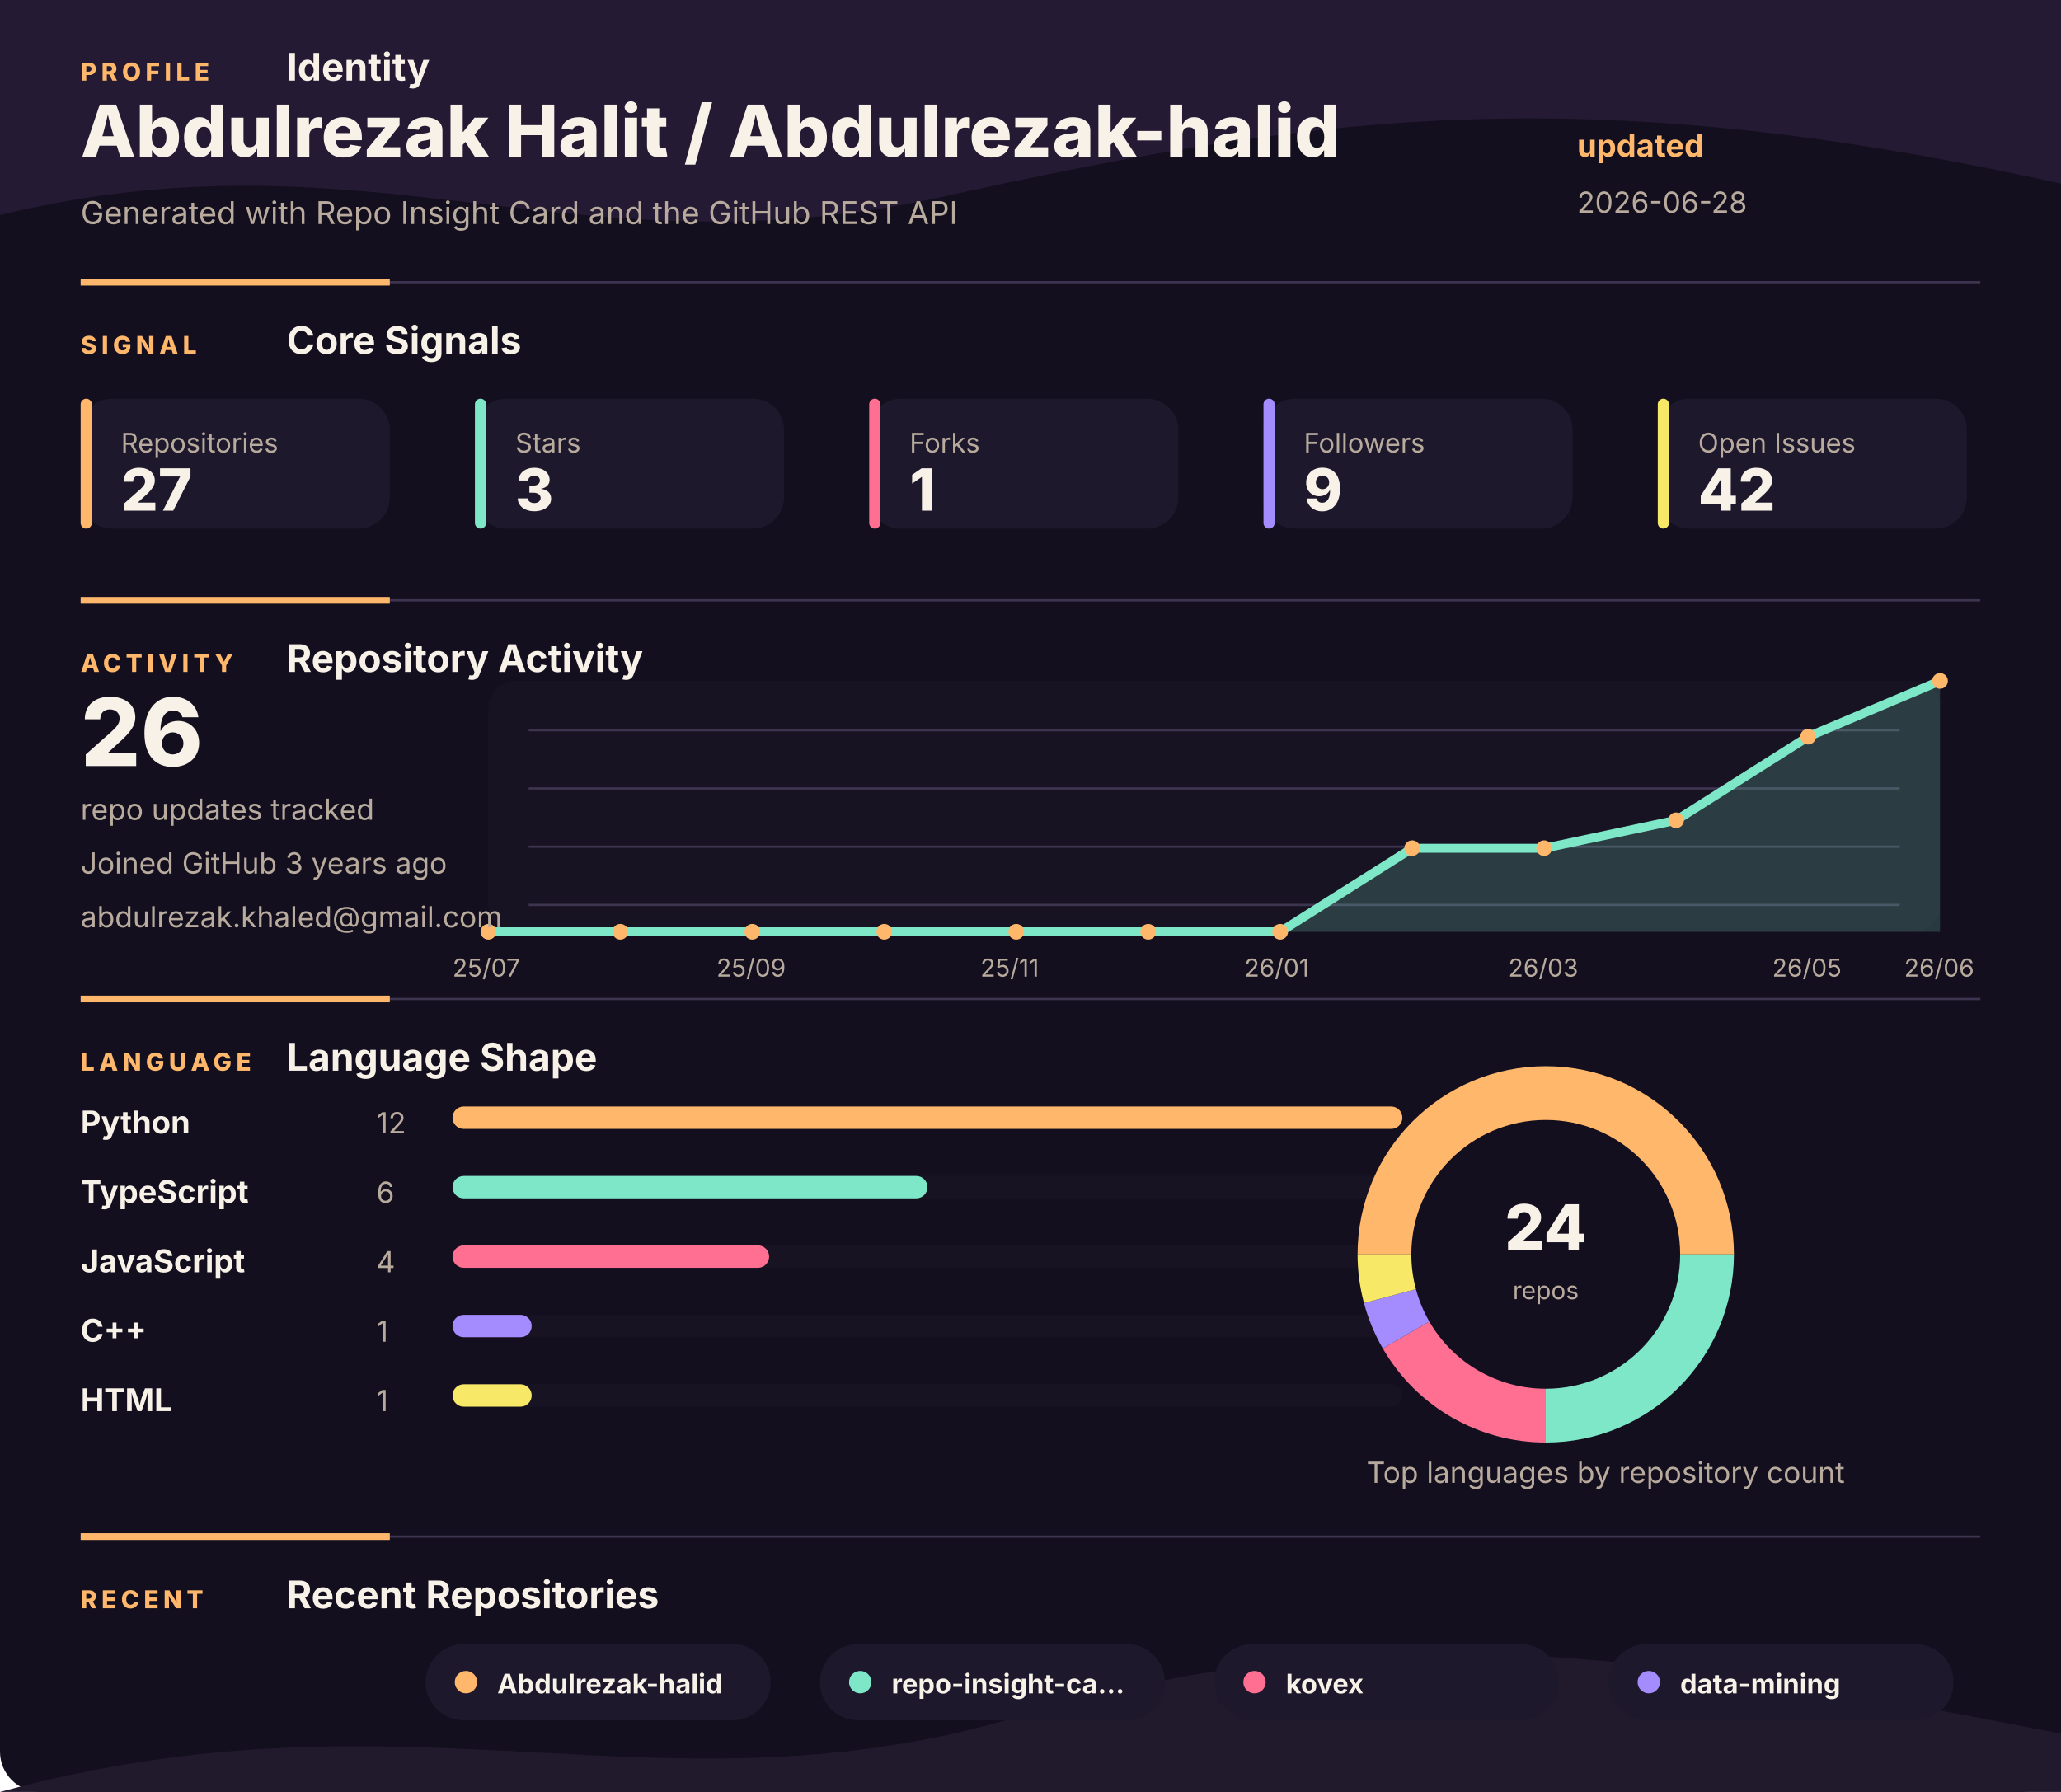
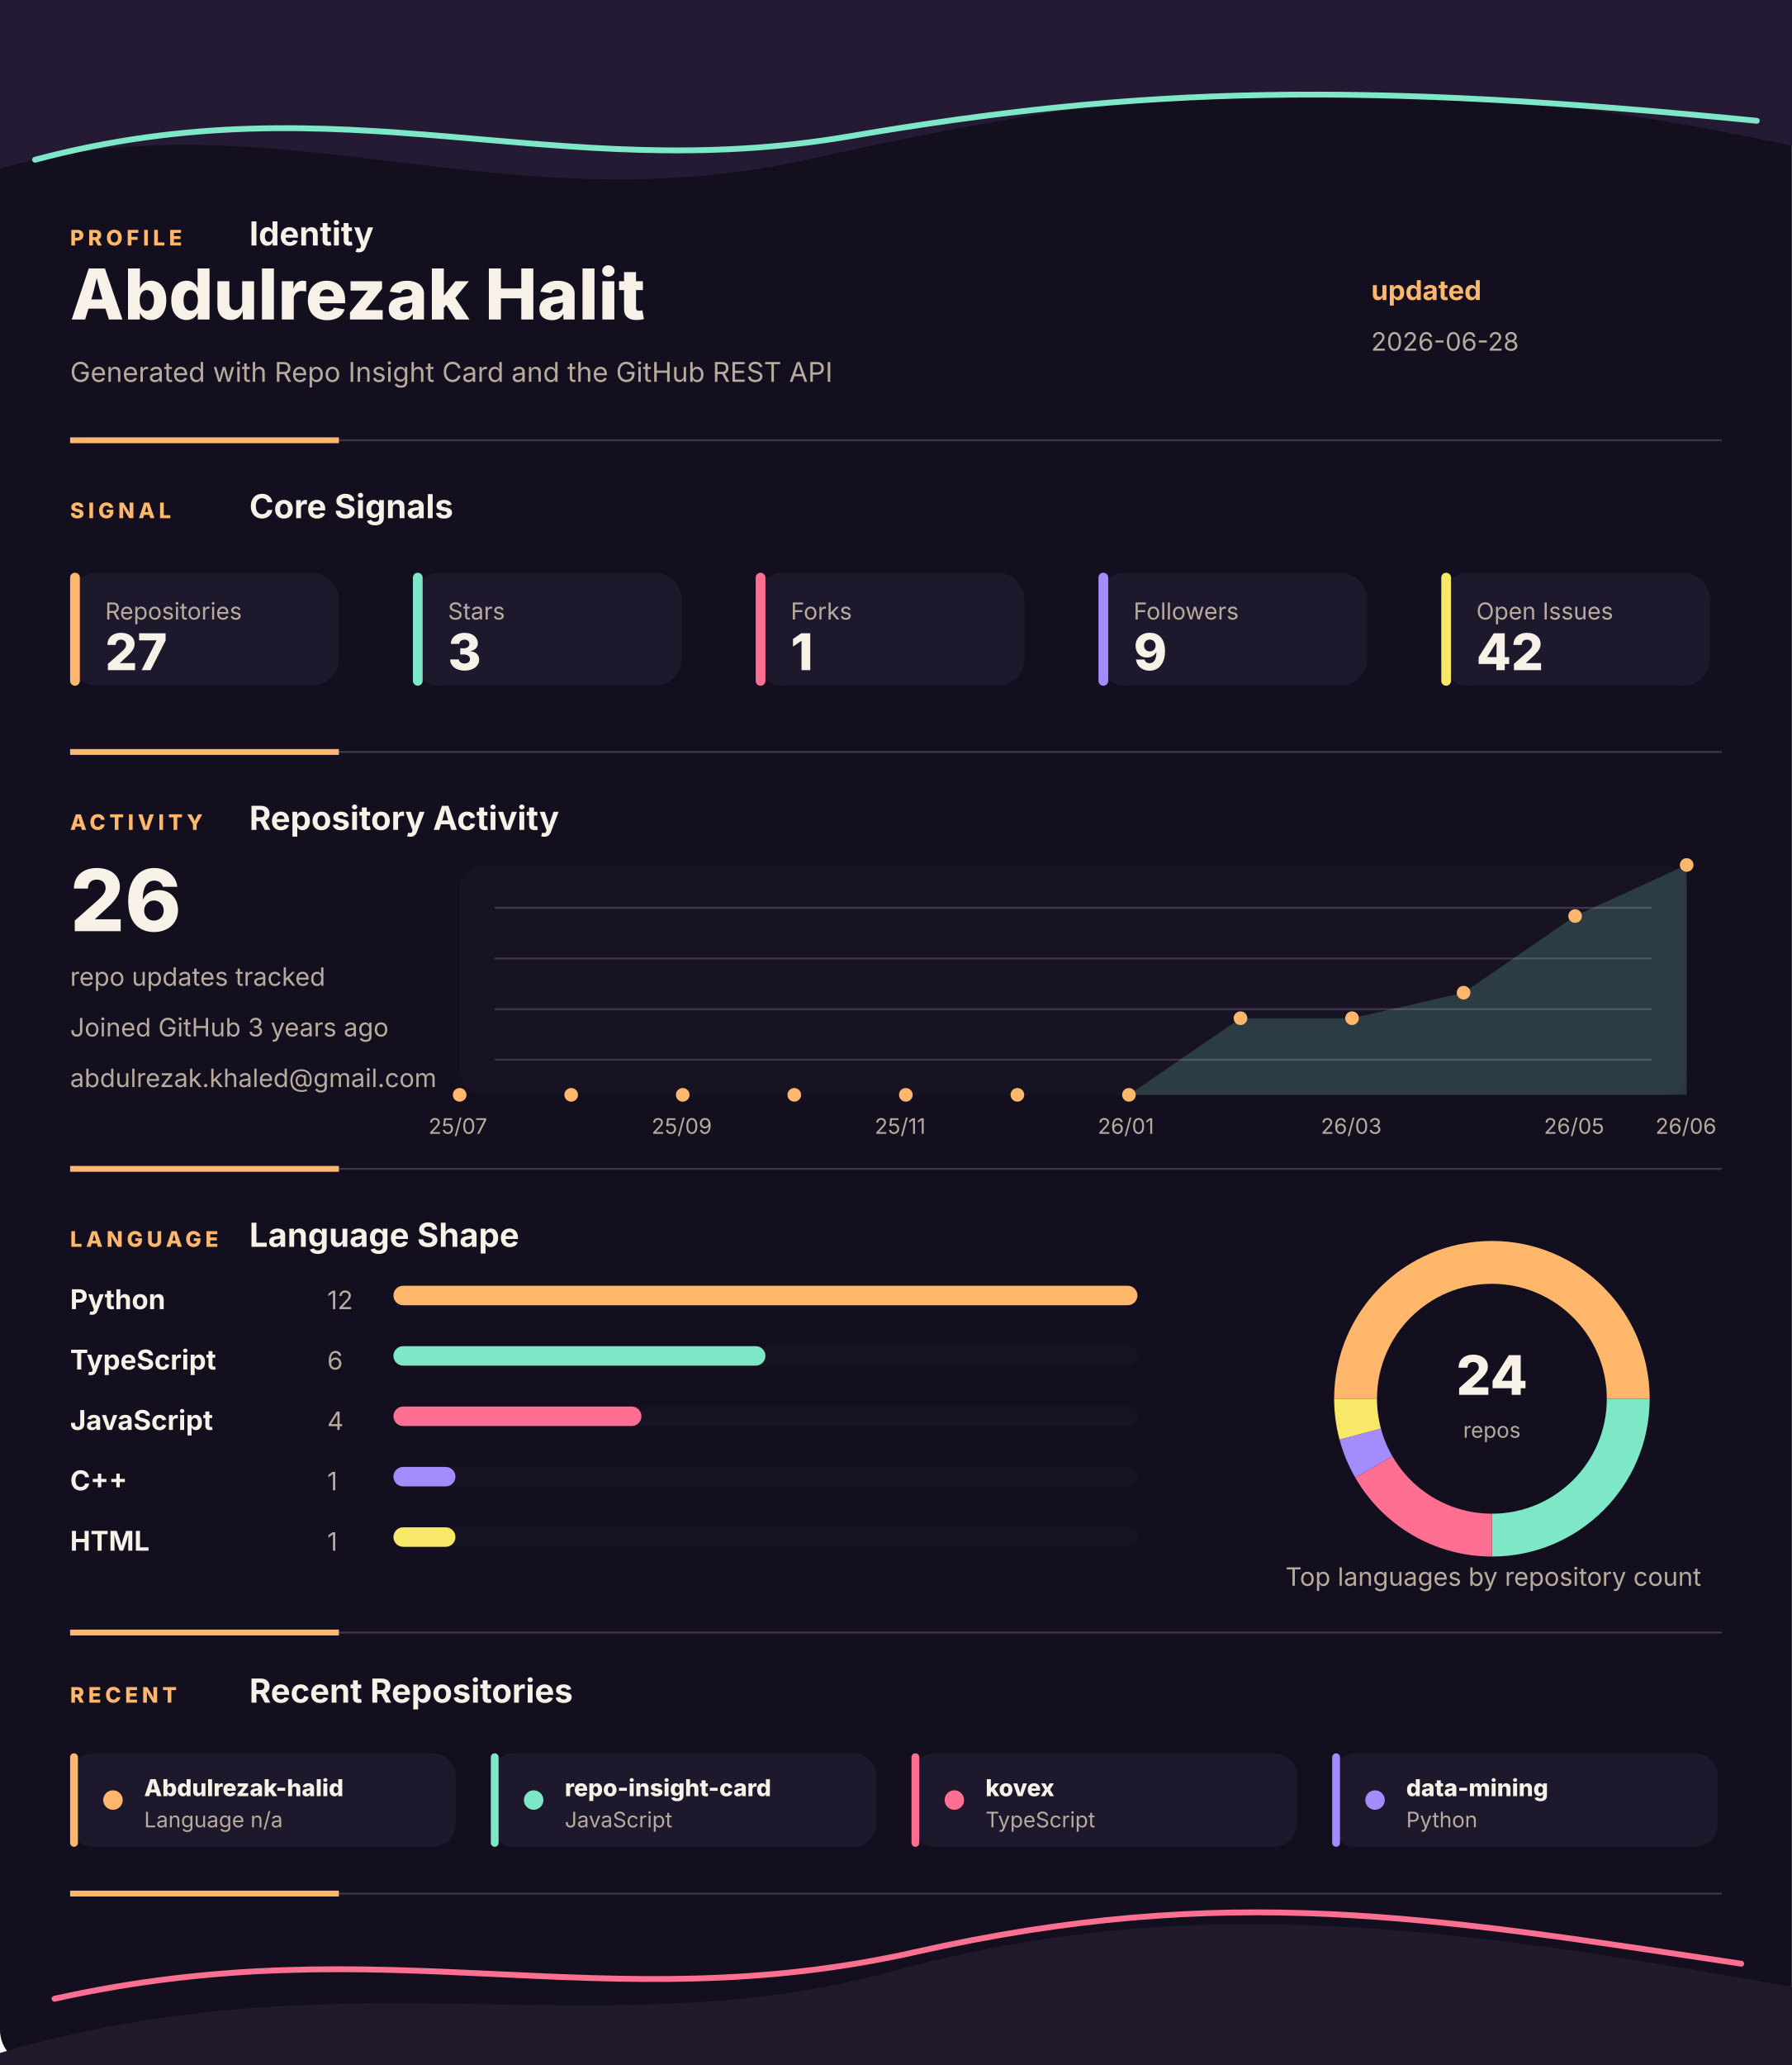
- <svg xmlns="http://www.w3.org/2000/svg" width="920" height="800" viewBox="0 0 920 800" fill="none" role="img" aria-labelledby="title desc">
-   <rect width="920" height="800" rx="18" fill="#130F1E" />
-   <path d="M 0 96 C 165 56, 256 124, 420 88 S 704 34, 920 82 V 0 H 0 Z" fill="#241A34" />
-   <path d="M 0 800 C 184 750, 296 814, 456 766 S 746 740, 920 774 V 800 Z" fill="#211A2D" />
-   <g>
-     <text x="36" y="36" fill="#FFB86B" font-family="Inter, Segoe UI, Arial, sans-serif" font-size="11" font-weight="800" letter-spacing="2">PROFILE</text>
-     <text x="128" y="36" fill="#F7F1E8" font-family="Inter, Segoe UI, Arial, sans-serif" font-size="17" font-weight="700">Identity</text>
-   </g>
-   <text x="36" y="70" fill="#F7F1E8" font-family="Inter, Segoe UI, Arial, sans-serif" font-size="32" font-weight="800">Abdulrezak Halit / Abdulrezak-halid</text>
-   <text x="36" y="100" fill="#B8AB9D" font-family="Inter, Segoe UI, Arial, sans-serif" font-size="14">Generated with Repo Insight Card and the GitHub REST API</text>
-   <text x="704" y="70" fill="#FFB86B" font-family="Inter, Segoe UI, Arial, sans-serif" font-size="14" font-weight="700">updated</text>
-   <text x="704" y="95" fill="#B8AB9D" font-family="Inter, Segoe UI, Arial, sans-serif" font-size="13">2026-06-28</text>
-   <g>
-     <line x1="36" y1="126" x2="884" y2="126" stroke="#3D344F" stroke-width="1" />
-     <line x1="36" y1="126" x2="174" y2="126" stroke="#FFB86B" stroke-width="3" />
-   </g>
-   <g>
-     <text x="36" y="158" fill="#FFB86B" font-family="Inter, Segoe UI, Arial, sans-serif" font-size="11" font-weight="800" letter-spacing="2">SIGNAL</text>
-     <text x="128" y="158" fill="#F7F1E8" font-family="Inter, Segoe UI, Arial, sans-serif" font-size="17" font-weight="700">Core Signals</text>
-   </g>
-   <g>
-     <rect x="36" y="178" width="138" height="58" rx="14" fill="#1D182B" />
-     <rect x="36" y="178" width="5" height="58" rx="2.5" fill="#FFB86B" />
-     <text x="54" y="202" fill="#B8AB9D" font-family="Inter, Segoe UI, Arial, sans-serif" font-size="12">Repositories</text>
-     <text x="54" y="228" fill="#F7F1E8" font-family="Inter, Segoe UI, Arial, sans-serif" font-size="26" font-weight="800">27</text>
-   </g>
-   <g>
-     <rect x="212" y="178" width="138" height="58" rx="14" fill="#1D182B" />
-     <rect x="212" y="178" width="5" height="58" rx="2.5" fill="#7EE7C8" />
-     <text x="230" y="202" fill="#B8AB9D" font-family="Inter, Segoe UI, Arial, sans-serif" font-size="12">Stars</text>
-     <text x="230" y="228" fill="#F7F1E8" font-family="Inter, Segoe UI, Arial, sans-serif" font-size="26" font-weight="800">3</text>
-   </g>
-   <g>
-     <rect x="388" y="178" width="138" height="58" rx="14" fill="#1D182B" />
-     <rect x="388" y="178" width="5" height="58" rx="2.5" fill="#FF6F91" />
-     <text x="406" y="202" fill="#B8AB9D" font-family="Inter, Segoe UI, Arial, sans-serif" font-size="12">Forks</text>
-     <text x="406" y="228" fill="#F7F1E8" font-family="Inter, Segoe UI, Arial, sans-serif" font-size="26" font-weight="800">1</text>
-   </g>
-   <g>
-     <rect x="564" y="178" width="138" height="58" rx="14" fill="#1D182B" />
-     <rect x="564" y="178" width="5" height="58" rx="2.5" fill="#A48CFF" />
-     <text x="582" y="202" fill="#B8AB9D" font-family="Inter, Segoe UI, Arial, sans-serif" font-size="12">Followers</text>
-     <text x="582" y="228" fill="#F7F1E8" font-family="Inter, Segoe UI, Arial, sans-serif" font-size="26" font-weight="800">9</text>
-   </g>
-   <g>
-     <rect x="740" y="178" width="138" height="58" rx="14" fill="#1D182B" />
-     <rect x="740" y="178" width="5" height="58" rx="2.5" fill="#F7E967" />
-     <text x="758" y="202" fill="#B8AB9D" font-family="Inter, Segoe UI, Arial, sans-serif" font-size="12">Open Issues</text>
-     <text x="758" y="228" fill="#F7F1E8" font-family="Inter, Segoe UI, Arial, sans-serif" font-size="26" font-weight="800">42</text>
-   </g>
-   <g>
-     <line x1="36" y1="268" x2="884" y2="268" stroke="#3D344F" stroke-width="1" />
-     <line x1="36" y1="268" x2="174" y2="268" stroke="#FFB86B" stroke-width="3" />
-   </g>
-   <g>
-     <text x="36" y="300" fill="#FFB86B" font-family="Inter, Segoe UI, Arial, sans-serif" font-size="11" font-weight="800" letter-spacing="2">ACTIVITY</text>
-     <text x="128" y="300" fill="#F7F1E8" font-family="Inter, Segoe UI, Arial, sans-serif" font-size="17" font-weight="700">Repository Activity</text>
-   </g>
-   <g>
-     <rect x="218" y="304" width="648" height="112" rx="12" fill="#171322" />
-     <line x1="236" y1="326" x2="848" y2="326" stroke="#3D344F" stroke-width="1" />
-     <line x1="236" y1="352" x2="848" y2="352" stroke="#3D344F" stroke-width="1" />
-     <line x1="236" y1="378" x2="848" y2="378" stroke="#3D344F" stroke-width="1" />
-     <line x1="236" y1="404" x2="848" y2="404" stroke="#3D344F" stroke-width="1" />
-     <polygon points="218,416 218.0,416.0 276.9,416.0 335.8,416.0 394.7,416.0 453.6,416.0 512.5,416.0 571.5,416.0 630.4,378.7 689.3,378.7 748.2,366.2 807.1,328.9 866.0,304.0 866,416" fill="#7EE7C8" opacity="0.2" />
-     <polyline points="218.0,416.0 276.9,416.0 335.8,416.0 394.7,416.0 453.6,416.0 512.5,416.0 571.5,416.0 630.4,378.7 689.3,378.7 748.2,366.2 807.1,328.9 866.0,304.0" fill="none" stroke="#7EE7C8" stroke-width="4" stroke-linecap="round" stroke-linejoin="round" />
-     <circle cx="218" cy="416" r="3.5" fill="#FFB86B" />
-     <circle cx="276.909" cy="416" r="3.5" fill="#FFB86B" />
-     <circle cx="335.818" cy="416" r="3.5" fill="#FFB86B" />
-     <circle cx="394.727" cy="416" r="3.5" fill="#FFB86B" />
-     <circle cx="453.636" cy="416" r="3.5" fill="#FFB86B" />
-     <circle cx="512.545" cy="416" r="3.5" fill="#FFB86B" />
-     <circle cx="571.455" cy="416" r="3.5" fill="#FFB86B" />
-     <circle cx="630.364" cy="378.667" r="3.5" fill="#FFB86B" />
-     <circle cx="689.273" cy="378.667" r="3.5" fill="#FFB86B" />
-     <circle cx="748.182" cy="366.222" r="3.5" fill="#FFB86B" />
-     <circle cx="807.091" cy="328.889" r="3.5" fill="#FFB86B" />
-     <circle cx="866" cy="304" r="3.5" fill="#FFB86B" />
-     <text x="202" y="436" fill="#B8AB9D" font-family="Inter, Segoe UI, Arial, sans-serif" font-size="11">25/07</text>
-     <text x="319.818" y="436" fill="#B8AB9D" font-family="Inter, Segoe UI, Arial, sans-serif" font-size="11">25/09</text>
-     <text x="437.636" y="436" fill="#B8AB9D" font-family="Inter, Segoe UI, Arial, sans-serif" font-size="11">25/11</text>
-     <text x="555.455" y="436" fill="#B8AB9D" font-family="Inter, Segoe UI, Arial, sans-serif" font-size="11">26/01</text>
-     <text x="673.273" y="436" fill="#B8AB9D" font-family="Inter, Segoe UI, Arial, sans-serif" font-size="11">26/03</text>
-     <text x="791.091" y="436" fill="#B8AB9D" font-family="Inter, Segoe UI, Arial, sans-serif" font-size="11">26/05</text>
-     <text x="850" y="436" fill="#B8AB9D" font-family="Inter, Segoe UI, Arial, sans-serif" font-size="11">26/06</text>
-   </g>
-   <text x="36" y="342" fill="#F7F1E8" font-family="Inter, Segoe UI, Arial, sans-serif" font-size="42" font-weight="800">26</text>
-   <text x="36" y="366" fill="#B8AB9D" font-family="Inter, Segoe UI, Arial, sans-serif" font-size="13">repo updates tracked</text>
-   <text x="36" y="390" fill="#B8AB9D" font-family="Inter, Segoe UI, Arial, sans-serif" font-size="13">Joined GitHub 3 years ago</text>
-   <text x="36" y="414" fill="#B8AB9D" font-family="Inter, Segoe UI, Arial, sans-serif" font-size="13">abdulrezak.khaled@gmail.com</text>
-   <g>
-     <line x1="36" y1="446" x2="884" y2="446" stroke="#3D344F" stroke-width="1" />
-     <line x1="36" y1="446" x2="174" y2="446" stroke="#FFB86B" stroke-width="3" />
-   </g>
-   <g>
-     <text x="36" y="478" fill="#FFB86B" font-family="Inter, Segoe UI, Arial, sans-serif" font-size="11" font-weight="800" letter-spacing="2">LANGUAGE</text>
-     <text x="128" y="478" fill="#F7F1E8" font-family="Inter, Segoe UI, Arial, sans-serif" font-size="17" font-weight="700">Language Shape</text>
-   </g>
-   <g>
-     <g>
-       <text x="36" y="506" fill="#F7F1E8" font-family="Inter, Segoe UI, Arial, sans-serif" font-size="14" font-weight="700">Python</text>
-       <text x="168" y="506" fill="#B8AB9D" font-family="Inter, Segoe UI, Arial, sans-serif" font-size="13">12</text>
-       <rect x="202" y="494" width="424" height="10" rx="5" fill="#171322" />
-       <rect x="202" y="494" width="424" height="10" rx="5" fill="#FFB86B" />
-     </g>
-     <g>
-       <text x="36" y="537" fill="#F7F1E8" font-family="Inter, Segoe UI, Arial, sans-serif" font-size="14" font-weight="700">TypeScript</text>
-       <text x="168" y="537" fill="#B8AB9D" font-family="Inter, Segoe UI, Arial, sans-serif" font-size="13">6</text>
-       <rect x="202" y="525" width="424" height="10" rx="5" fill="#171322" />
-       <rect x="202" y="525" width="212" height="10" rx="5" fill="#7EE7C8" />
-     </g>
-     <g>
-       <text x="36" y="568" fill="#F7F1E8" font-family="Inter, Segoe UI, Arial, sans-serif" font-size="14" font-weight="700">JavaScript</text>
-       <text x="168" y="568" fill="#B8AB9D" font-family="Inter, Segoe UI, Arial, sans-serif" font-size="13">4</text>
-       <rect x="202" y="556" width="424" height="10" rx="5" fill="#171322" />
-       <rect x="202" y="556" width="141.333" height="10" rx="5" fill="#FF6F91" />
-     </g>
-     <g>
-       <text x="36" y="599" fill="#F7F1E8" font-family="Inter, Segoe UI, Arial, sans-serif" font-size="14" font-weight="700">C++</text>
-       <text x="168" y="599" fill="#B8AB9D" font-family="Inter, Segoe UI, Arial, sans-serif" font-size="13">1</text>
-       <rect x="202" y="587" width="424" height="10" rx="5" fill="#171322" />
-       <rect x="202" y="587" width="35.333" height="10" rx="5" fill="#A48CFF" />
-     </g>
-     <g>
-       <text x="36" y="630" fill="#F7F1E8" font-family="Inter, Segoe UI, Arial, sans-serif" font-size="14" font-weight="700">HTML</text>
-       <text x="168" y="630" fill="#B8AB9D" font-family="Inter, Segoe UI, Arial, sans-serif" font-size="13">1</text>
-       <rect x="202" y="618" width="424" height="10" rx="5" fill="#171322" />
-       <rect x="202" y="618" width="35.333" height="10" rx="5" fill="#F7E967" />
-     </g>
-   </g>
-   <g>
-     <circle cx="690" cy="560" r="72" fill="none" stroke="#171322" stroke-width="24" />
-     <path d="M 762 560 A 72 72 0 0 0 618 560" fill="none" stroke="#FFB86B" stroke-width="24" stroke-linecap="butt" />
-     <path d="M 690 632 A 72 72 0 0 0 762 560" fill="none" stroke="#7EE7C8" stroke-width="24" stroke-linecap="butt" />
-     <path d="M 627.646 596 A 72 72 0 0 0 690 632" fill="none" stroke="#FF6F91" stroke-width="24" stroke-linecap="butt" />
-     <path d="M 620.453 578.635 A 72 72 0 0 0 627.646 596" fill="none" stroke="#A48CFF" stroke-width="24" stroke-linecap="butt" />
-     <path d="M 618 560 A 72 72 0 0 0 620.453 578.635" fill="none" stroke="#F7E967" stroke-width="24" stroke-linecap="butt" />
-     <circle cx="690" cy="560" r="57" fill="#130F1E" />
-     <text x="690" y="558" text-anchor="middle" fill="#F7F1E8" font-family="Inter, Segoe UI, Arial, sans-serif" font-size="28" font-weight="800">24</text>
-     <text x="690" y="580" text-anchor="middle" fill="#B8AB9D" font-family="Inter, Segoe UI, Arial, sans-serif" font-size="11">repos</text>
-   </g>
-   <text x="610" y="662" fill="#B8AB9D" font-family="Inter, Segoe UI, Arial, sans-serif" font-size="13">Top languages by repository count</text>
-   <g>
-     <line x1="36" y1="686" x2="884" y2="686" stroke="#3D344F" stroke-width="1" />
-     <line x1="36" y1="686" x2="174" y2="686" stroke="#FFB86B" stroke-width="3" />
-   </g>
-   <g>
-     <text x="36" y="718" fill="#FFB86B" font-family="Inter, Segoe UI, Arial, sans-serif" font-size="11" font-weight="800" letter-spacing="2">RECENT</text>
-     <text x="128" y="718" fill="#F7F1E8" font-family="Inter, Segoe UI, Arial, sans-serif" font-size="17" font-weight="700">Recent Repositories</text>
-   </g>
-   <g>
-     <g>
-       <rect x="190" y="734" width="154" height="34" rx="17" fill="#1D182B" />
-       <circle cx="208" cy="751" r="5" fill="#FFB86B" />
-       <text x="222" y="756" fill="#F7F1E8" font-family="Inter, Segoe UI, Arial, sans-serif" font-size="12" font-weight="700">Abdulrezak-halid</text>
-     </g>
-     <g>
-       <rect x="366" y="734" width="154" height="34" rx="17" fill="#1D182B" />
-       <circle cx="384" cy="751" r="5" fill="#7EE7C8" />
-       <text x="398" y="756" fill="#F7F1E8" font-family="Inter, Segoe UI, Arial, sans-serif" font-size="12" font-weight="700">repo-insight-ca...</text>
-     </g>
-     <g>
-       <rect x="542" y="734" width="154" height="34" rx="17" fill="#1D182B" />
-       <circle cx="560" cy="751" r="5" fill="#FF6F91" />
-       <text x="574" y="756" fill="#F7F1E8" font-family="Inter, Segoe UI, Arial, sans-serif" font-size="12" font-weight="700">kovex</text>
-     </g>
-     <g>
-       <rect x="718" y="734" width="154" height="34" rx="17" fill="#1D182B" />
-       <circle cx="736" cy="751" r="5" fill="#A48CFF" />
-       <text x="750" y="756" fill="#F7F1E8" font-family="Inter, Segoe UI, Arial, sans-serif" font-size="12" font-weight="700">data-mining</text>
-     </g>
+ <svg xmlns="http://www.w3.org/2000/svg" width="920" height="1060" viewBox="0 0 920 1060" fill="none" role="img" aria-labelledby="title desc">
+   <style>
+     .gesture-top {
+       animation: driftTop 8s ease-in-out infinite alternate;
+       transform-origin: 50% 0%;
+     }
+     .gesture-bottom {
+       animation: driftBottom 9s ease-in-out infinite alternate;
+       transform-origin: 50% 100%;
+     }
+     .gesture-glow {
+       animation: breathe 5s ease-in-out infinite alternate;
+     }
+     .section {
+       animation: settle 700ms ease both;
+     }
+     .section-profile { animation-delay: 80ms; }
+     .section-signal { animation-delay: 180ms; }
+     .section-activity { animation-delay: 280ms; }
+     .section-language { animation-delay: 380ms; }
+     .section-recent { animation-delay: 480ms; }
+     .metric-tile {
+       animation: tileLift 4s ease-in-out infinite alternate;
+       transform-box: fill-box;
+       transform-origin: center;
+     }
+     .chart-line {
+       stroke-dasharray: 1200;
+       stroke-dashoffset: 1200;
+       animation: drawLine 1.4s ease 500ms forwards;
+     }
+     .chart-dot {
+       animation: pulseDot 2.6s ease-in-out infinite;
+       transform-box: fill-box;
+       transform-origin: center;
+     }
+     .bar-fill {
+       animation: barBreathe 3.2s ease-in-out infinite alternate;
+       transform-box: fill-box;
+       transform-origin: left center;
+     }
+     .donut-slice {
+       animation: ringGlow 3.8s ease-in-out infinite alternate;
+     }
+     @keyframes driftTop {
+       from { transform: translateX(-8px) translateY(0); opacity: 0.86; }
+       to { transform: translateX(8px) translateY(10px); opacity: 1; }
+     }
+     @keyframes driftBottom {
+       from { transform: translateX(8px) translateY(4px); opacity: 0.82; }
+       to { transform: translateX(-10px) translateY(-8px); opacity: 1; }
+     }
+     @keyframes breathe {
+       from { opacity: 0.18; }
+       to { opacity: 0.46; }
+     }
+     @keyframes settle {
+       from { opacity: 0; transform: translateY(12px); }
+       to { opacity: 1; transform: translateY(0); }
+     }
+     @keyframes tileLift {
+       from { transform: translateY(0); }
+       to { transform: translateY(-3px); }
+     }
+     @keyframes drawLine {
+       to { stroke-dashoffset: 0; }
+     }
+     @keyframes pulseDot {
+       0%, 100% { transform: scale(1); opacity: 0.86; }
+       50% { transform: scale(1.45); opacity: 1; }
+     }
+     @keyframes barBreathe {
+       from { opacity: 0.78; }
+       to { opacity: 1; }
+     }
+     @keyframes ringGlow {
+       from { opacity: 0.74; }
+       to { opacity: 1; }
+     }
+   </style>
+   <rect width="920" height="1060" rx="18" fill="#130F1E" />
+   <g class="gesture-top" aria-hidden="true">
+     <path d="M -18 92 C 130 42, 250 118, 414 82 S 706 26, 944 80 V 0 H -18 Z" fill="#241A34" />
+     <path class="gesture-glow" d="M 18 82 C 176 40, 284 96, 436 70 S 700 42, 902 62" stroke="#7EE7C8" stroke-width="3" stroke-linecap="round" />
+   </g>
+   <g class="section section-profile">
+     <g>
+       <text x="36" y="126" fill="#FFB86B" font-family="Inter, Segoe UI, Arial, sans-serif" font-size="11" font-weight="800" letter-spacing="2">PROFILE</text>
+       <text x="128" y="126" fill="#F7F1E8" font-family="Inter, Segoe UI, Arial, sans-serif" font-size="17" font-weight="700">Identity</text>
+     </g>
+     <text x="36" y="164" fill="#F7F1E8" font-family="Inter, Segoe UI, Arial, sans-serif" font-size="36" font-weight="800">Abdulrezak Halit</text>
+     <text x="36" y="196" fill="#B8AB9D" font-family="Inter, Segoe UI, Arial, sans-serif" font-size="14">Generated with Repo Insight Card and the GitHub REST API</text>
+     <text x="704" y="154" fill="#FFB86B" font-family="Inter, Segoe UI, Arial, sans-serif" font-size="14" font-weight="700">updated</text>
+     <text x="704" y="180" fill="#B8AB9D" font-family="Inter, Segoe UI, Arial, sans-serif" font-size="13">2026-06-28</text>
+     <g>
+       <line x1="36" y1="226" x2="884" y2="226" stroke="#3D344F" stroke-width="1" />
+       <line x1="36" y1="226" x2="174" y2="226" stroke="#FFB86B" stroke-width="3" />
+     </g>
+   </g>
+   <g class="section section-signal">
+     <g>
+       <text x="36" y="266" fill="#FFB86B" font-family="Inter, Segoe UI, Arial, sans-serif" font-size="11" font-weight="800" letter-spacing="2">SIGNAL</text>
+       <text x="128" y="266" fill="#F7F1E8" font-family="Inter, Segoe UI, Arial, sans-serif" font-size="17" font-weight="700">Core Signals</text>
+     </g>
+     <g class="metric-tile">
+       <rect x="36" y="294" width="138" height="58" rx="14" fill="#1D182B" />
+       <rect x="36" y="294" width="5" height="58" rx="2.5" fill="#FFB86B" />
+       <text x="54" y="318" fill="#B8AB9D" font-family="Inter, Segoe UI, Arial, sans-serif" font-size="12">Repositories</text>
+       <text x="54" y="344" fill="#F7F1E8" font-family="Inter, Segoe UI, Arial, sans-serif" font-size="26" font-weight="800">27</text>
+     </g>
+     <g class="metric-tile">
+       <rect x="212" y="294" width="138" height="58" rx="14" fill="#1D182B" />
+       <rect x="212" y="294" width="5" height="58" rx="2.5" fill="#7EE7C8" />
+       <text x="230" y="318" fill="#B8AB9D" font-family="Inter, Segoe UI, Arial, sans-serif" font-size="12">Stars</text>
+       <text x="230" y="344" fill="#F7F1E8" font-family="Inter, Segoe UI, Arial, sans-serif" font-size="26" font-weight="800">3</text>
+     </g>
+     <g class="metric-tile">
+       <rect x="388" y="294" width="138" height="58" rx="14" fill="#1D182B" />
+       <rect x="388" y="294" width="5" height="58" rx="2.5" fill="#FF6F91" />
+       <text x="406" y="318" fill="#B8AB9D" font-family="Inter, Segoe UI, Arial, sans-serif" font-size="12">Forks</text>
+       <text x="406" y="344" fill="#F7F1E8" font-family="Inter, Segoe UI, Arial, sans-serif" font-size="26" font-weight="800">1</text>
+     </g>
+     <g class="metric-tile">
+       <rect x="564" y="294" width="138" height="58" rx="14" fill="#1D182B" />
+       <rect x="564" y="294" width="5" height="58" rx="2.5" fill="#A48CFF" />
+       <text x="582" y="318" fill="#B8AB9D" font-family="Inter, Segoe UI, Arial, sans-serif" font-size="12">Followers</text>
+       <text x="582" y="344" fill="#F7F1E8" font-family="Inter, Segoe UI, Arial, sans-serif" font-size="26" font-weight="800">9</text>
+     </g>
+     <g class="metric-tile">
+       <rect x="740" y="294" width="138" height="58" rx="14" fill="#1D182B" />
+       <rect x="740" y="294" width="5" height="58" rx="2.5" fill="#F7E967" />
+       <text x="758" y="318" fill="#B8AB9D" font-family="Inter, Segoe UI, Arial, sans-serif" font-size="12">Open Issues</text>
+       <text x="758" y="344" fill="#F7F1E8" font-family="Inter, Segoe UI, Arial, sans-serif" font-size="26" font-weight="800">42</text>
+     </g>
+     <g>
+       <line x1="36" y1="386" x2="884" y2="386" stroke="#3D344F" stroke-width="1" />
+       <line x1="36" y1="386" x2="174" y2="386" stroke="#FFB86B" stroke-width="3" />
+     </g>
+   </g>
+   <g class="section section-activity">
+     <g>
+       <text x="36" y="426" fill="#FFB86B" font-family="Inter, Segoe UI, Arial, sans-serif" font-size="11" font-weight="800" letter-spacing="2">ACTIVITY</text>
+       <text x="128" y="426" fill="#F7F1E8" font-family="Inter, Segoe UI, Arial, sans-serif" font-size="17" font-weight="700">Repository Activity</text>
+     </g>
+     <g>
+       <rect x="236" y="444" width="630" height="118" rx="12" fill="#171322" />
+       <line x1="254" y1="466" x2="848" y2="466" stroke="#3D344F" stroke-width="1" />
+       <line x1="254" y1="492" x2="848" y2="492" stroke="#3D344F" stroke-width="1" />
+       <line x1="254" y1="518" x2="848" y2="518" stroke="#3D344F" stroke-width="1" />
+       <line x1="254" y1="544" x2="848" y2="544" stroke="#3D344F" stroke-width="1" />
+       <polygon points="236,562 236.0,562.0 293.3,562.0 350.5,562.0 407.8,562.0 465.1,562.0 522.4,562.0 579.6,562.0 636.9,522.7 694.2,522.7 751.5,509.6 808.7,470.2 866.0,444.0 866,562" fill="#7EE7C8" opacity="0.2" />
+       <polyline class="chart-line" points="236.0,562.0 293.3,562.0 350.5,562.0 407.8,562.0 465.1,562.0 522.4,562.0 579.6,562.0 636.9,522.7 694.2,522.7 751.5,509.6 808.7,470.2 866.0,444.0" fill="none" stroke="#7EE7C8" stroke-width="4" stroke-linecap="round" stroke-linejoin="round" />
+       <circle class="chart-dot" style="animation-delay: 0ms" cx="236" cy="562" r="3.5" fill="#FFB86B" />
+       <circle class="chart-dot" style="animation-delay: 90ms" cx="293.273" cy="562" r="3.5" fill="#FFB86B" />
+       <circle class="chart-dot" style="animation-delay: 180ms" cx="350.545" cy="562" r="3.5" fill="#FFB86B" />
+       <circle class="chart-dot" style="animation-delay: 270ms" cx="407.818" cy="562" r="3.5" fill="#FFB86B" />
+       <circle class="chart-dot" style="animation-delay: 360ms" cx="465.091" cy="562" r="3.5" fill="#FFB86B" />
+       <circle class="chart-dot" style="animation-delay: 450ms" cx="522.364" cy="562" r="3.5" fill="#FFB86B" />
+       <circle class="chart-dot" style="animation-delay: 540ms" cx="579.636" cy="562" r="3.5" fill="#FFB86B" />
+       <circle class="chart-dot" style="animation-delay: 630ms" cx="636.909" cy="522.667" r="3.5" fill="#FFB86B" />
+       <circle class="chart-dot" style="animation-delay: 720ms" cx="694.182" cy="522.667" r="3.5" fill="#FFB86B" />
+       <circle class="chart-dot" style="animation-delay: 810ms" cx="751.455" cy="509.556" r="3.5" fill="#FFB86B" />
+       <circle class="chart-dot" style="animation-delay: 900ms" cx="808.727" cy="470.222" r="3.5" fill="#FFB86B" />
+       <circle class="chart-dot" style="animation-delay: 990ms" cx="866" cy="444" r="3.5" fill="#FFB86B" />
+       <text x="220" y="582" fill="#B8AB9D" font-family="Inter, Segoe UI, Arial, sans-serif" font-size="11">25/07</text>
+       <text x="334.545" y="582" fill="#B8AB9D" font-family="Inter, Segoe UI, Arial, sans-serif" font-size="11">25/09</text>
+       <text x="449.091" y="582" fill="#B8AB9D" font-family="Inter, Segoe UI, Arial, sans-serif" font-size="11">25/11</text>
+       <text x="563.636" y="582" fill="#B8AB9D" font-family="Inter, Segoe UI, Arial, sans-serif" font-size="11">26/01</text>
+       <text x="678.182" y="582" fill="#B8AB9D" font-family="Inter, Segoe UI, Arial, sans-serif" font-size="11">26/03</text>
+       <text x="792.727" y="582" fill="#B8AB9D" font-family="Inter, Segoe UI, Arial, sans-serif" font-size="11">26/05</text>
+       <text x="850" y="582" fill="#B8AB9D" font-family="Inter, Segoe UI, Arial, sans-serif" font-size="11">26/06</text>
+     </g>
+     <text x="36" y="478" fill="#F7F1E8" font-family="Inter, Segoe UI, Arial, sans-serif" font-size="44" font-weight="800">26</text>
+     <text x="36" y="506" fill="#B8AB9D" font-family="Inter, Segoe UI, Arial, sans-serif" font-size="13">repo updates tracked</text>
+     <text x="36" y="532" fill="#B8AB9D" font-family="Inter, Segoe UI, Arial, sans-serif" font-size="13">Joined GitHub 3 years ago</text>
+     <text x="36" y="558" fill="#B8AB9D" font-family="Inter, Segoe UI, Arial, sans-serif" font-size="13">abdulrezak.khaled@gmail.com</text>
+     <g>
+       <line x1="36" y1="600" x2="884" y2="600" stroke="#3D344F" stroke-width="1" />
+       <line x1="36" y1="600" x2="174" y2="600" stroke="#FFB86B" stroke-width="3" />
+     </g>
+   </g>
+   <g class="section section-language">
+     <g>
+       <text x="36" y="640" fill="#FFB86B" font-family="Inter, Segoe UI, Arial, sans-serif" font-size="11" font-weight="800" letter-spacing="2">LANGUAGE</text>
+       <text x="128" y="640" fill="#F7F1E8" font-family="Inter, Segoe UI, Arial, sans-serif" font-size="17" font-weight="700">Language Shape</text>
+     </g>
+     <g>
+       <g>
+         <text x="36" y="672" fill="#F7F1E8" font-family="Inter, Segoe UI, Arial, sans-serif" font-size="14" font-weight="700">Python</text>
+         <text x="168" y="672" fill="#B8AB9D" font-family="Inter, Segoe UI, Arial, sans-serif" font-size="13">12</text>
+         <rect x="202" y="660" width="382" height="10" rx="5" fill="#171322" />
+         <rect class="bar-fill" x="202" y="660" width="382" height="10" rx="5" fill="#FFB86B" />
+       </g>
+       <g>
+         <text x="36" y="703" fill="#F7F1E8" font-family="Inter, Segoe UI, Arial, sans-serif" font-size="14" font-weight="700">TypeScript</text>
+         <text x="168" y="703" fill="#B8AB9D" font-family="Inter, Segoe UI, Arial, sans-serif" font-size="13">6</text>
+         <rect x="202" y="691" width="382" height="10" rx="5" fill="#171322" />
+         <rect class="bar-fill" x="202" y="691" width="191" height="10" rx="5" fill="#7EE7C8" />
+       </g>
+       <g>
+         <text x="36" y="734" fill="#F7F1E8" font-family="Inter, Segoe UI, Arial, sans-serif" font-size="14" font-weight="700">JavaScript</text>
+         <text x="168" y="734" fill="#B8AB9D" font-family="Inter, Segoe UI, Arial, sans-serif" font-size="13">4</text>
+         <rect x="202" y="722" width="382" height="10" rx="5" fill="#171322" />
+         <rect class="bar-fill" x="202" y="722" width="127.333" height="10" rx="5" fill="#FF6F91" />
+       </g>
+       <g>
+         <text x="36" y="765" fill="#F7F1E8" font-family="Inter, Segoe UI, Arial, sans-serif" font-size="14" font-weight="700">C++</text>
+         <text x="168" y="765" fill="#B8AB9D" font-family="Inter, Segoe UI, Arial, sans-serif" font-size="13">1</text>
+         <rect x="202" y="753" width="382" height="10" rx="5" fill="#171322" />
+         <rect class="bar-fill" x="202" y="753" width="31.833" height="10" rx="5" fill="#A48CFF" />
+       </g>
+       <g>
+         <text x="36" y="796" fill="#F7F1E8" font-family="Inter, Segoe UI, Arial, sans-serif" font-size="14" font-weight="700">HTML</text>
+         <text x="168" y="796" fill="#B8AB9D" font-family="Inter, Segoe UI, Arial, sans-serif" font-size="13">1</text>
+         <rect x="202" y="784" width="382" height="10" rx="5" fill="#171322" />
+         <rect class="bar-fill" x="202" y="784" width="31.833" height="10" rx="5" fill="#F7E967" />
+       </g>
+     </g>
+     <g>
+       <circle cx="766" cy="718" r="70" fill="none" stroke="#171322" stroke-width="22" />
+       <path class="donut-slice" d="M 836 718 A 70 70 0 0 0 696 718" fill="none" stroke="#FFB86B" stroke-width="22" stroke-linecap="butt" />
+       <path class="donut-slice" d="M 766 788 A 70 70 0 0 0 836 718" fill="none" stroke="#7EE7C8" stroke-width="22" stroke-linecap="butt" />
+       <path class="donut-slice" d="M 705.378 753 A 70 70 0 0 0 766 788" fill="none" stroke="#FF6F91" stroke-width="22" stroke-linecap="butt" />
+       <path class="donut-slice" d="M 698.385 736.117 A 70 70 0 0 0 705.378 753" fill="none" stroke="#A48CFF" stroke-width="22" stroke-linecap="butt" />
+       <path class="donut-slice" d="M 696 718 A 70 70 0 0 0 698.385 736.117" fill="none" stroke="#F7E967" stroke-width="22" stroke-linecap="butt" />
+       <circle cx="766" cy="718" r="56" fill="#130F1E" />
+       <text x="766" y="716" text-anchor="middle" fill="#F7F1E8" font-family="Inter, Segoe UI, Arial, sans-serif" font-size="28" font-weight="800">24</text>
+       <text x="766" y="738" text-anchor="middle" fill="#B8AB9D" font-family="Inter, Segoe UI, Arial, sans-serif" font-size="11">repos</text>
+     </g>
+     <text x="660" y="814" fill="#B8AB9D" font-family="Inter, Segoe UI, Arial, sans-serif" font-size="13">Top languages by repository count</text>
+     <g>
+       <line x1="36" y1="838" x2="884" y2="838" stroke="#3D344F" stroke-width="1" />
+       <line x1="36" y1="838" x2="174" y2="838" stroke="#FFB86B" stroke-width="3" />
+     </g>
+   </g>
+   <g class="section section-recent">
+     <g>
+       <text x="36" y="874" fill="#FFB86B" font-family="Inter, Segoe UI, Arial, sans-serif" font-size="11" font-weight="800" letter-spacing="2">RECENT</text>
+       <text x="128" y="874" fill="#F7F1E8" font-family="Inter, Segoe UI, Arial, sans-serif" font-size="17" font-weight="700">Recent Repositories</text>
+     </g>
+     <g>
+       <g class="metric-tile">
+         <rect x="36" y="900" width="198" height="48" rx="12" fill="#1D182B" />
+         <rect x="36" y="900" width="4" height="48" rx="2" fill="#FFB86B" />
+         <circle cx="58" cy="924" r="5" fill="#FFB86B" />
+         <text x="74" y="922" fill="#F7F1E8" font-family="Inter, Segoe UI, Arial, sans-serif" font-size="12" font-weight="800">Abdulrezak-halid</text>
+         <text x="74" y="938" fill="#B8AB9D" font-family="Inter, Segoe UI, Arial, sans-serif" font-size="11">Language n/a</text>
+       </g>
+       <g class="metric-tile">
+         <rect x="252" y="900" width="198" height="48" rx="12" fill="#1D182B" />
+         <rect x="252" y="900" width="4" height="48" rx="2" fill="#7EE7C8" />
+         <circle cx="274" cy="924" r="5" fill="#7EE7C8" />
+         <text x="290" y="922" fill="#F7F1E8" font-family="Inter, Segoe UI, Arial, sans-serif" font-size="12" font-weight="800">repo-insight-card</text>
+         <text x="290" y="938" fill="#B8AB9D" font-family="Inter, Segoe UI, Arial, sans-serif" font-size="11">JavaScript</text>
+       </g>
+       <g class="metric-tile">
+         <rect x="468" y="900" width="198" height="48" rx="12" fill="#1D182B" />
+         <rect x="468" y="900" width="4" height="48" rx="2" fill="#FF6F91" />
+         <circle cx="490" cy="924" r="5" fill="#FF6F91" />
+         <text x="506" y="922" fill="#F7F1E8" font-family="Inter, Segoe UI, Arial, sans-serif" font-size="12" font-weight="800">kovex</text>
+         <text x="506" y="938" fill="#B8AB9D" font-family="Inter, Segoe UI, Arial, sans-serif" font-size="11">TypeScript</text>
+       </g>
+       <g class="metric-tile">
+         <rect x="684" y="900" width="198" height="48" rx="12" fill="#1D182B" />
+         <rect x="684" y="900" width="4" height="48" rx="2" fill="#A48CFF" />
+         <circle cx="706" cy="924" r="5" fill="#A48CFF" />
+         <text x="722" y="922" fill="#F7F1E8" font-family="Inter, Segoe UI, Arial, sans-serif" font-size="12" font-weight="800">data-mining</text>
+         <text x="722" y="938" fill="#B8AB9D" font-family="Inter, Segoe UI, Arial, sans-serif" font-size="11">Python</text>
+       </g>
+     </g>
+     <g>
+       <line x1="36" y1="972" x2="884" y2="972" stroke="#3D344F" stroke-width="1" />
+       <line x1="36" y1="972" x2="174" y2="972" stroke="#FFB86B" stroke-width="3" />
+     </g>
+   </g>
+   <g class="gesture-bottom" aria-hidden="true">
+     <path d="M -20 1060 C 168 998, 304 1054, 458 1012 S 746 988, 942 1024 V 1060 Z" fill="#211A2D" />
+     <path class="gesture-glow" d="M 28 1026 C 198 988, 310 1038, 470 1002 S 734 984, 894 1008" stroke="#FF6F91" stroke-width="3" stroke-linecap="round" />
  </g>
</svg>
